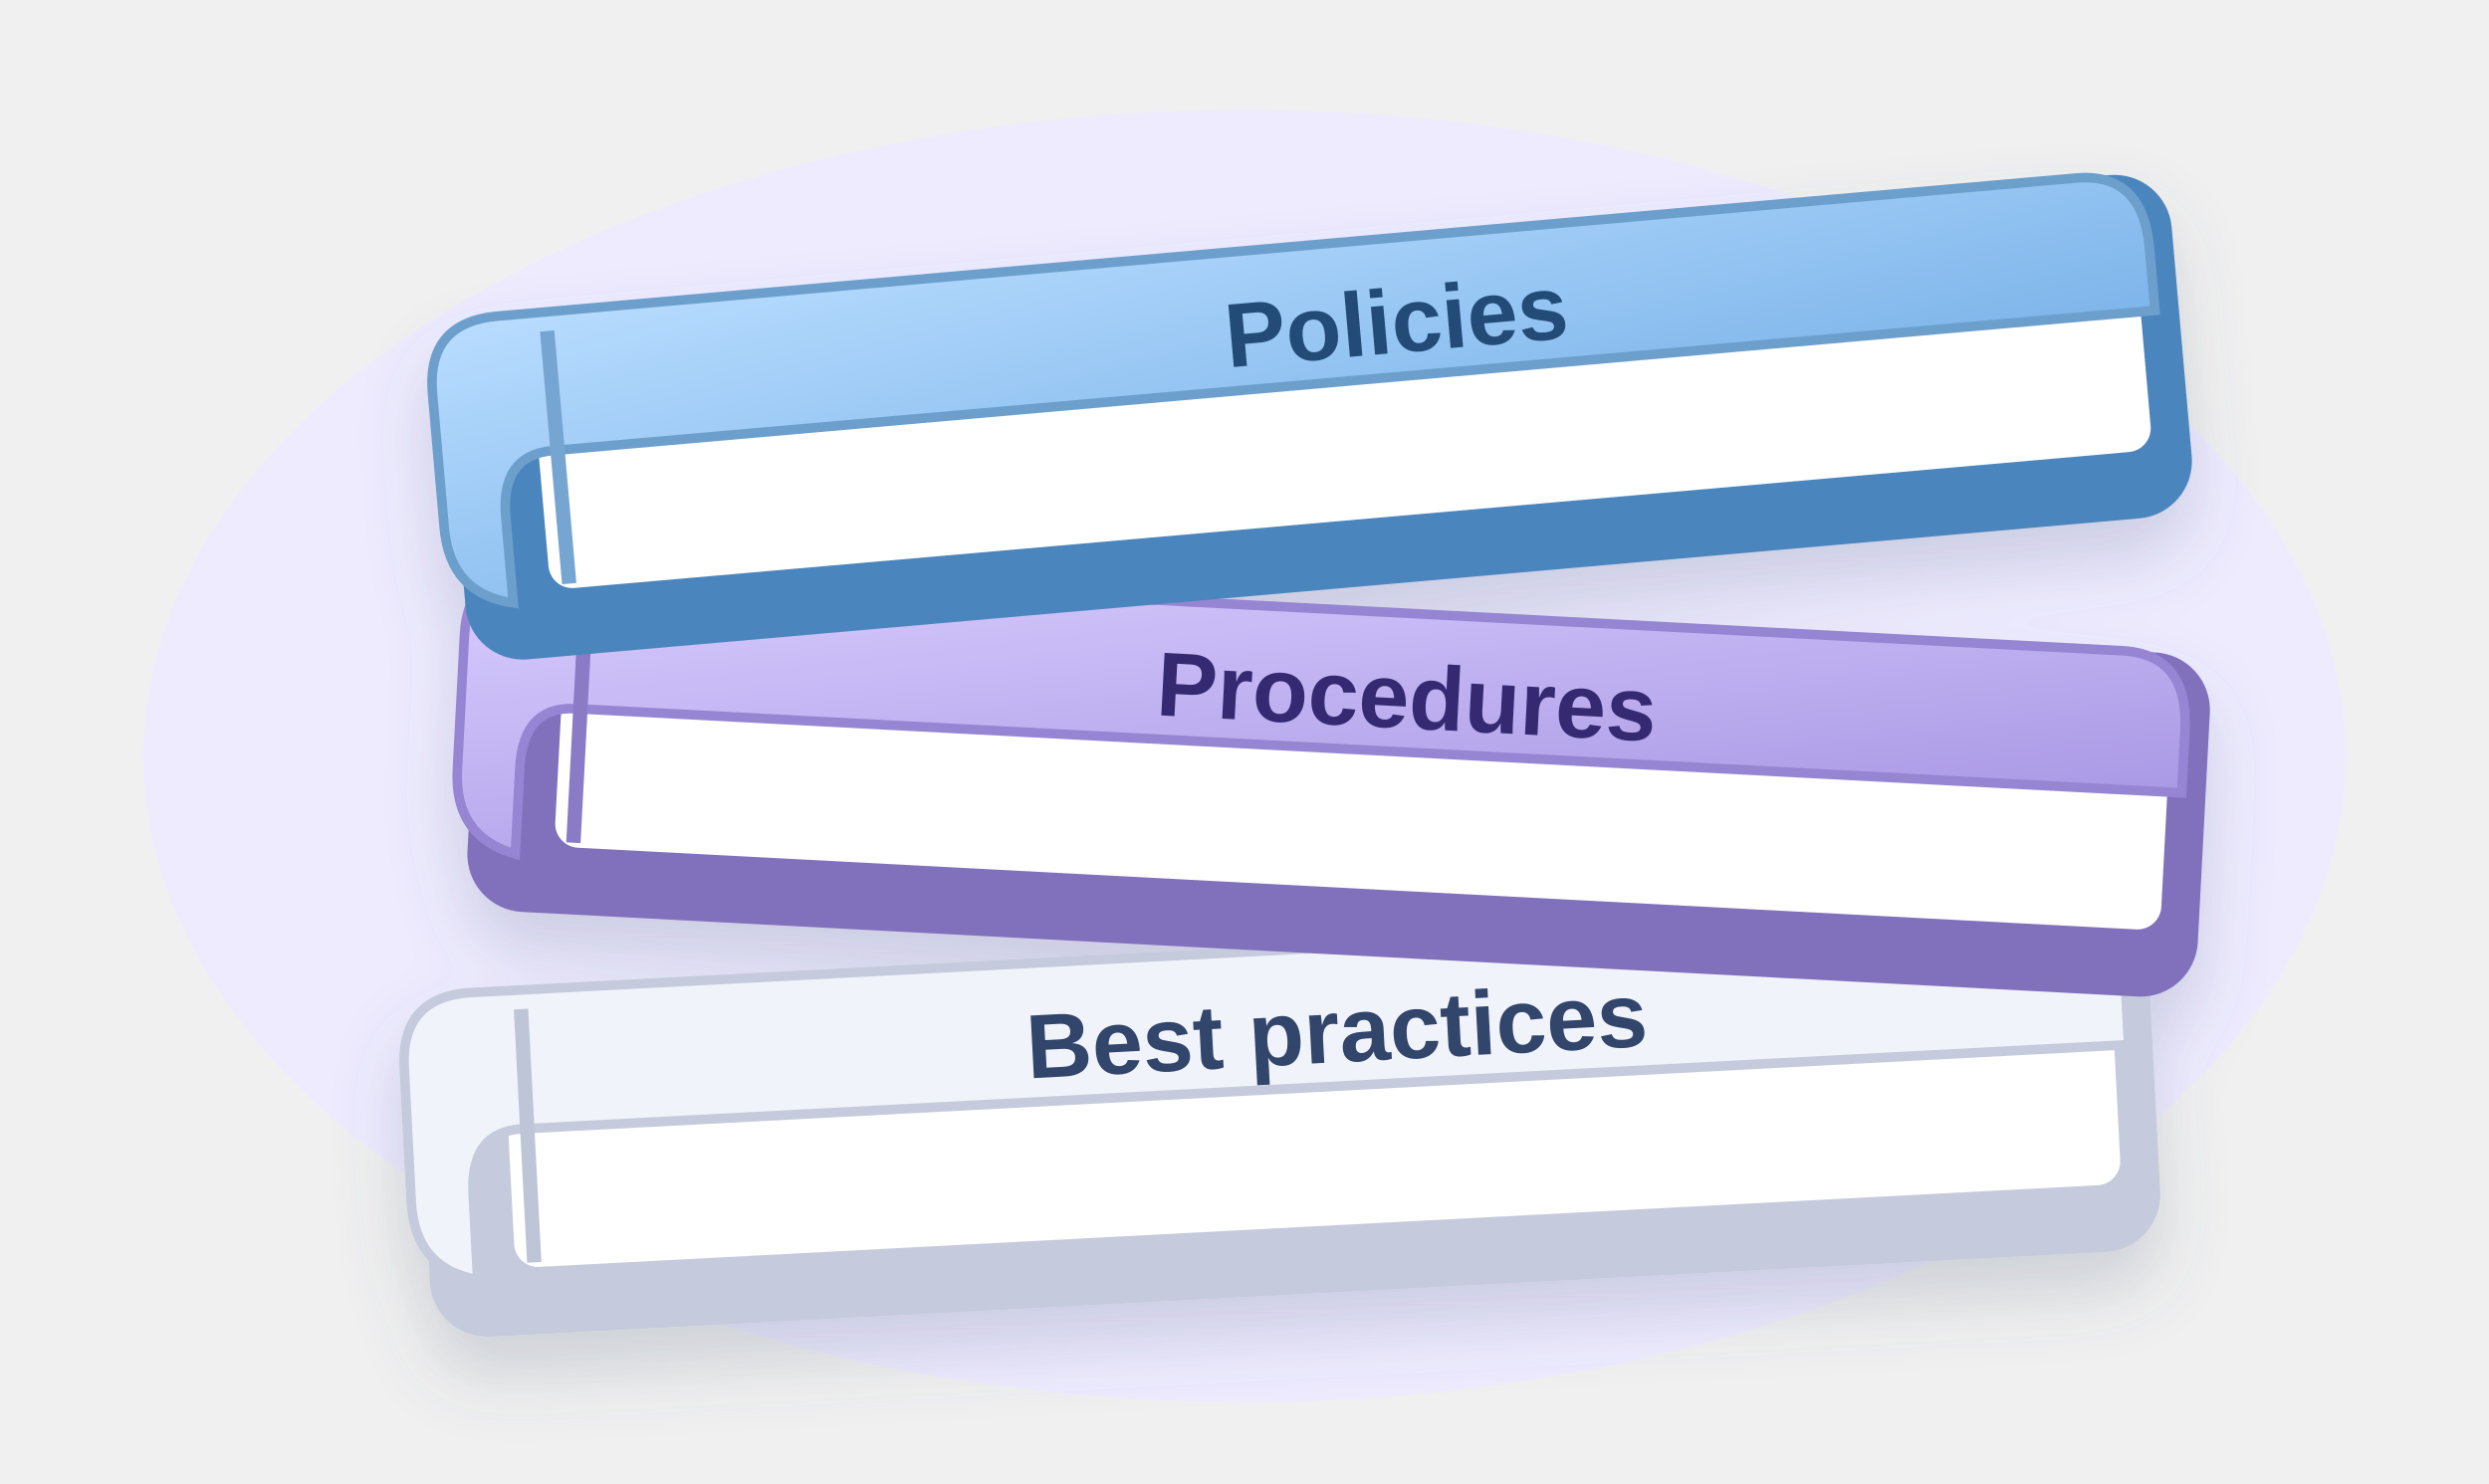
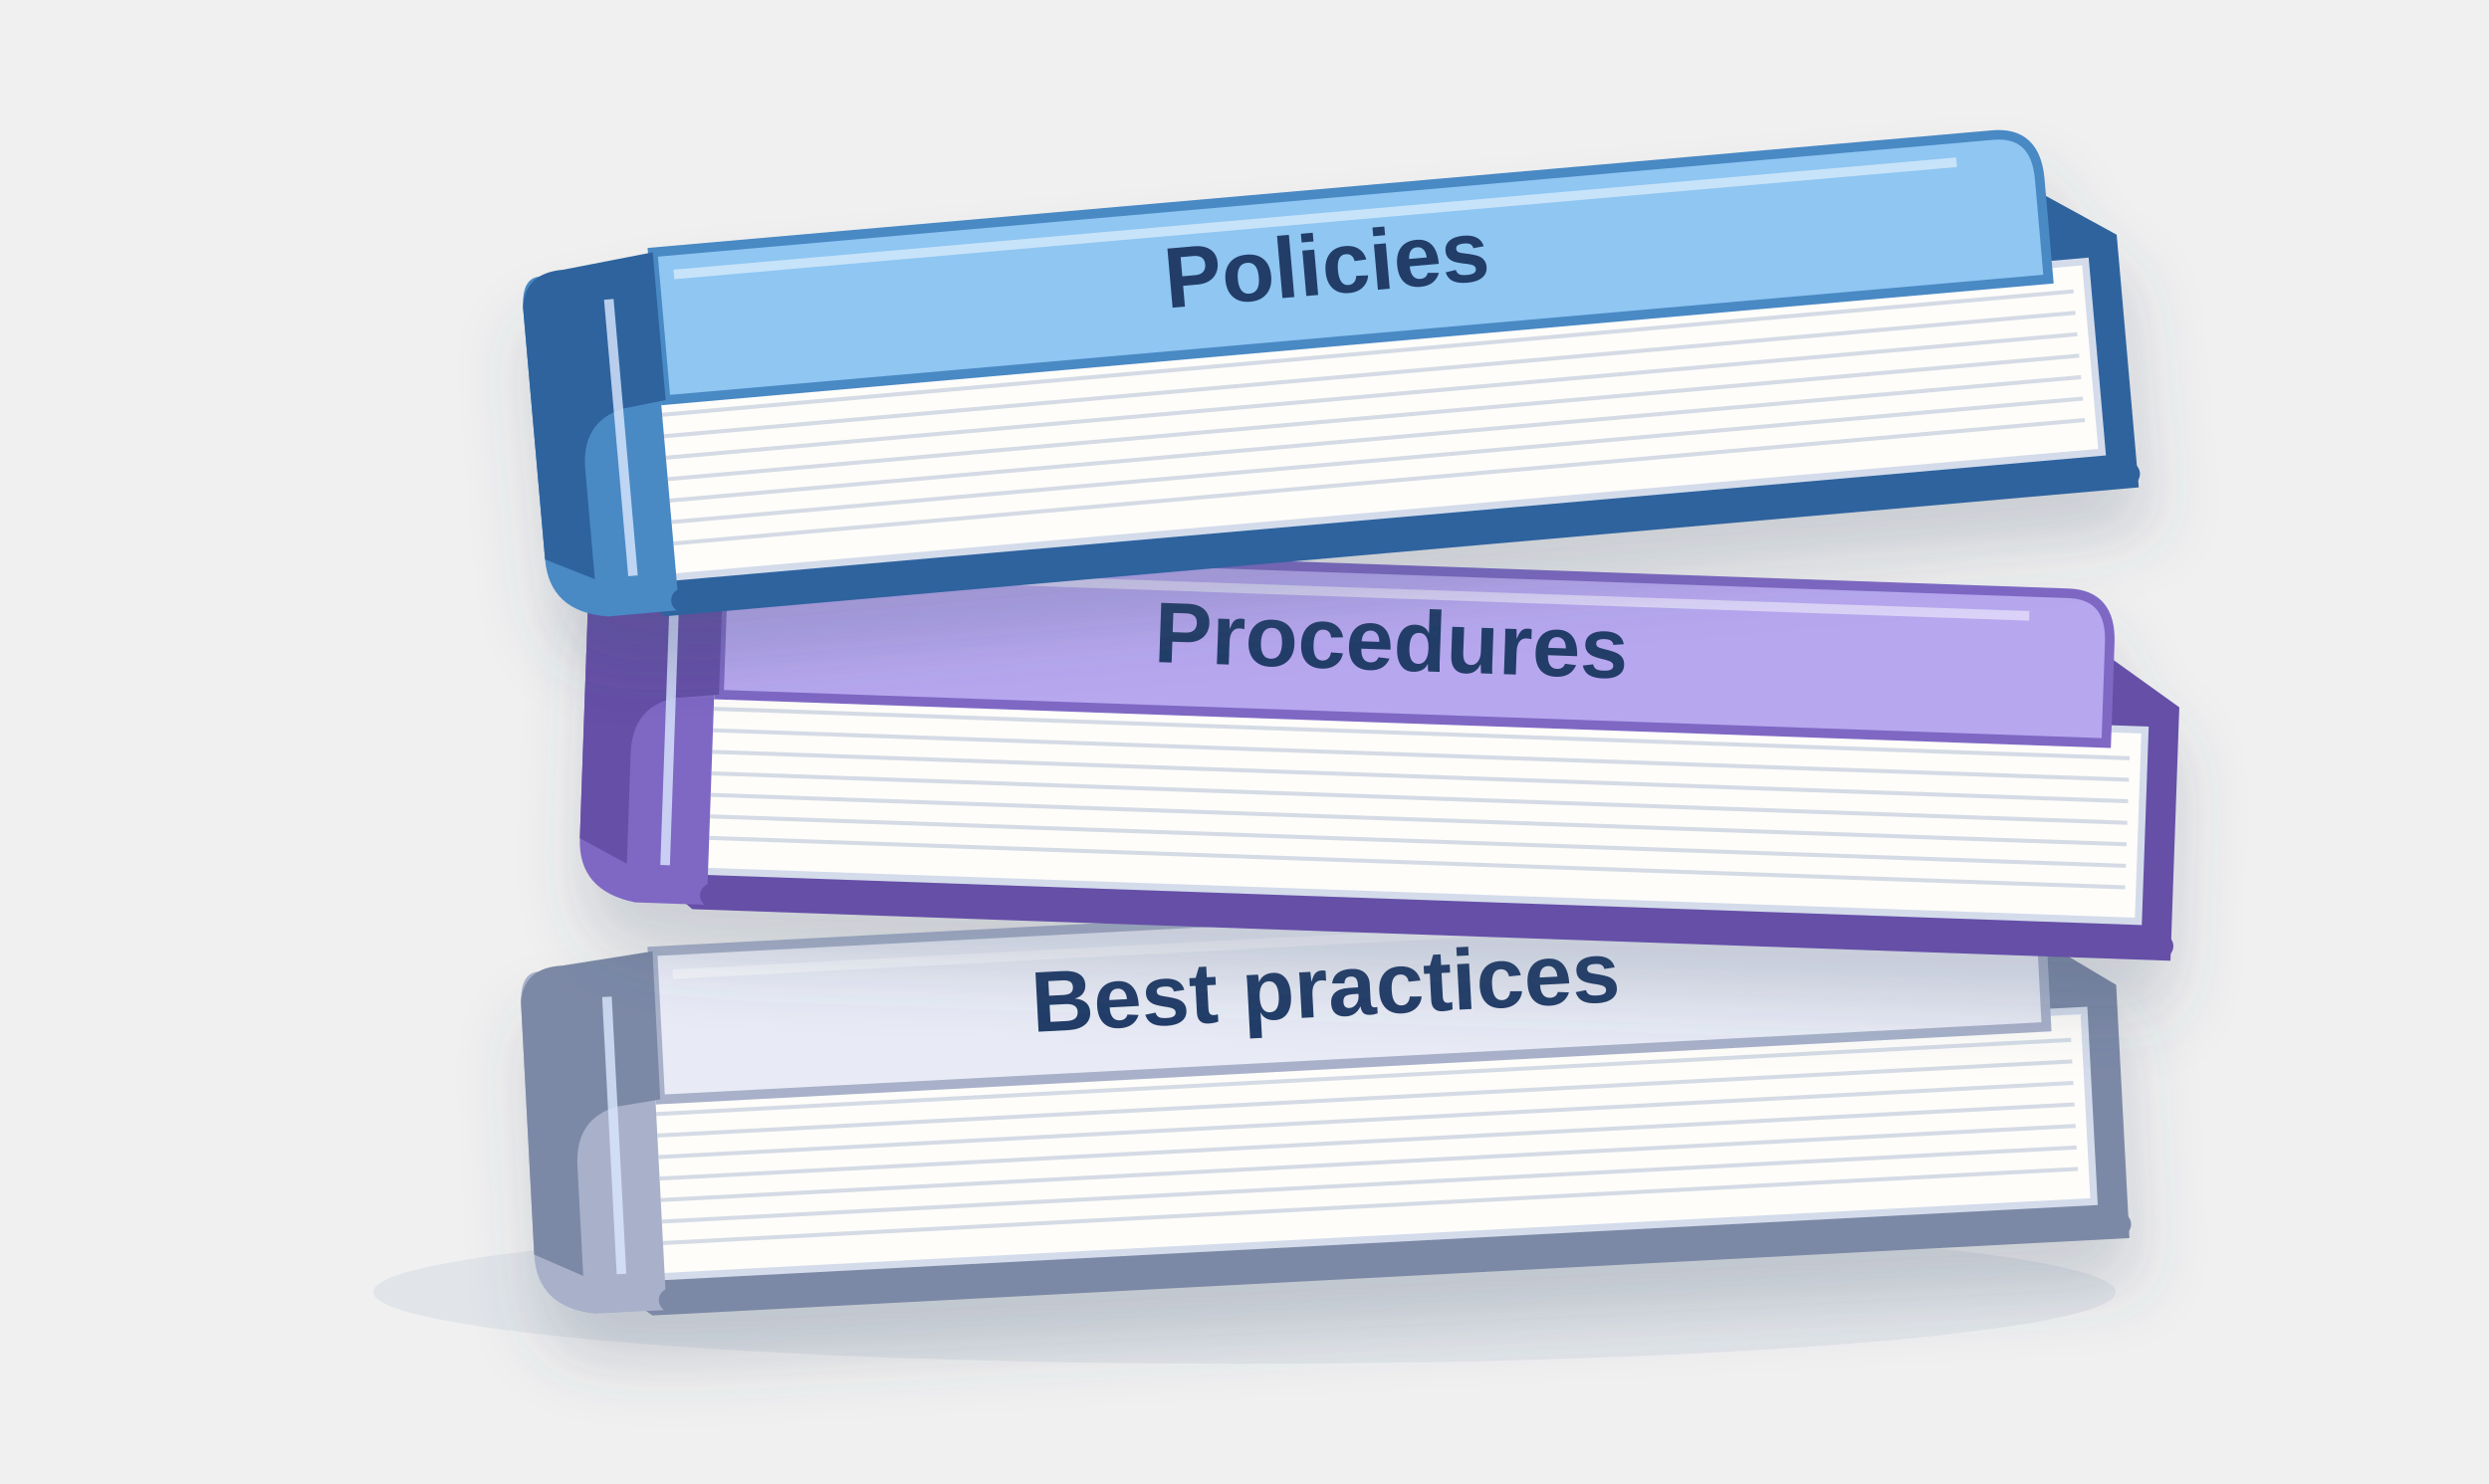
- <svg xmlns="http://www.w3.org/2000/svg" viewBox="0 0 520 310">
+ <svg xmlns="http://www.w3.org/2000/svg" viewBox="0 0 520 310" role="img" aria-labelledby="title desc">
  <defs>
-     <linearGradient id="b" x2="1" y2="1">
-       <stop stop-color="#b9ddff" />
-       <stop offset="1" stop-color="#69a7e3" />
-     </linearGradient>
-     <linearGradient id="p" x2="1" y2="1">
-       <stop stop-color="#d9ceff" />
-       <stop offset="1" stop-color="#9986dc" />
-     </linearGradient>
-     <filter id="s">
-       <feDropShadow dx="0" dy="8" stdDeviation="7" flood-color="#536080" flood-opacity=".22" />
+     <filter id="shadow" x="-25%" y="-35%" width="150%" height="180%">
+       <feDropShadow dx="1" dy="10" stdDeviation="7" flood-color="#415275" flood-opacity=".22" />
    </filter>
  </defs>
-   <ellipse cx="260" cy="158" rx="230" ry="135" fill="#eeebff" />
-   <g filter="url(#s)">
-     <g transform="translate(80 194) rotate(-3 180 35)">
-       <rect x="8" y="5" width="362" height="72" rx="12" fill="#c5cadc" />
-       <rect x="26" y="17" width="336" height="46" rx="5" fill="#fff" />
-       <path d="M20 5H351Q365 5 365 21V34H29Q18 34 18 47V65Q5 62 5 48V20Q5 5 20 5" fill="#f1f3fa" stroke="#c5cadc" stroke-width="2" />
-       <path d="M30 9V62" stroke="#bdc5d7" stroke-width="3" />
-       <text x="135" y="29" font-family="Arial" font-size="19" font-weight="bold" fill="#30446b">Best practices</text>
-     </g>
-     <g transform="translate(91 122) rotate(3 180 35)">
-       <rect x="8" y="5" width="362" height="72" rx="12" fill="#8170bb" />
-       <rect x="26" y="17" width="336" height="46" rx="5" fill="#fff" />
-       <path d="M20 5H351Q365 5 365 21V34H29Q18 34 18 47V65Q5 62 5 48V20Q5 5 20 5" fill="url(#p)" stroke="#9585d2" stroke-width="2" />
-       <path d="M30 9V62" stroke="#8b7ac6" stroke-width="3" />
-       <text x="150" y="29" font-family="Arial" font-size="19" font-weight="bold" fill="#342b71">Procedures</text>
-     </g>
-     <g transform="translate(86 47) rotate(-5 180 35)">
-       <rect x="8" y="5" width="362" height="72" rx="12" fill="#4b85bd" />
-       <rect x="26" y="17" width="336" height="46" rx="5" fill="#fff" />
-       <path d="M20 5H351Q365 5 365 21V34H29Q18 34 18 47V65Q5 62 5 48V20Q5 5 20 5" fill="url(#b)" stroke="#6d9fcd" stroke-width="2" />
-       <path d="M30 9V62" stroke="#76a5d2" stroke-width="3" />
-       <text x="171" y="29" font-family="Arial" font-size="19" font-weight="bold" fill="#234b78">Policies</text>
-     </g>
+   <ellipse cx="260" cy="270" rx="182" ry="15" fill="#7184ad" opacity=".12" />
+   <g transform="translate(93 188) rotate(-3 155 40)" filter="url(#shadow)">
+     <path d="M22 10 L323 10 L350 28 L350 81 L41 81 L22 66 Z" fill="#7c89a6" />
+     <path d="M42 33 L343 33 L343 73 L42 73 Z" fill="#fffdfa" stroke="#d4dceb" stroke-width="1.5" />
+     <path d="M44 39 H340" stroke="#d5dbe5" stroke-width=".85" />
+     <path d="M44 43.5 H340" stroke="#d5dbe5" stroke-width=".85" />
+     <path d="M44 48 H340" stroke="#d5dbe5" stroke-width=".85" />
+     <path d="M44 52.5 H340" stroke="#d5dbe5" stroke-width=".85" />
+     <path d="M44 57 H340" stroke="#d5dbe5" stroke-width=".85" />
+     <path d="M44 61.5 H340" stroke="#d5dbe5" stroke-width=".85" />
+     <path d="M44 66 H340" stroke="#d5dbe5" stroke-width=".85" />
+     <path d="M21 8 Q17 8 17 15 L17 67 Q17 78 29 80 L44 80 L44 29 L330 29 L323 7 Z" fill="#a8b1c9" />
+     <path d="M45 5 L326 5 Q335 5 335 15 L335 36 L45 36 Z" fill="#e8ebf5" stroke="#a8b1c9" stroke-width="2" />
+     <path d="M17 14 Q18 7 26 7 L45 5 L45 36 L36 37 Q27 39 27 49 L27 72 L17 67 Z" fill="#7c89a6" />
+     <path d="M35 14 L35 72" stroke="#dbe9ff" stroke-width="2" opacity=".8" />
+     <path d="M49 10 L318 10" stroke="#fff" stroke-opacity=".5" stroke-width="2" />
+     <text x="185" y="26" font-family="Arial, sans-serif" font-size="18" font-weight="700" fill="#233d67" text-anchor="middle">Best practices</text>
+     <path d="M45 78 L348 78" stroke="#7c89a6" stroke-width="5" stroke-linecap="round" />
+   </g>
+   <g transform="translate(105 113) rotate(2 155 40)" filter="url(#shadow)">
+     <path d="M22 10 L323 10 L350 28 L350 81 L41 81 L22 66 Z" fill="#6550a7" />
+     <path d="M42 33 L343 33 L343 73 L42 73 Z" fill="#fffdfa" stroke="#d4dceb" stroke-width="1.5" />
+     <path d="M44 39 H340" stroke="#d5dbe5" stroke-width=".85" />
+     <path d="M44 43.5 H340" stroke="#d5dbe5" stroke-width=".85" />
+     <path d="M44 48 H340" stroke="#d5dbe5" stroke-width=".85" />
+     <path d="M44 52.5 H340" stroke="#d5dbe5" stroke-width=".85" />
+     <path d="M44 57 H340" stroke="#d5dbe5" stroke-width=".85" />
+     <path d="M44 61.5 H340" stroke="#d5dbe5" stroke-width=".85" />
+     <path d="M44 66 H340" stroke="#d5dbe5" stroke-width=".85" />
+     <path d="M21 8 Q17 8 17 15 L17 67 Q17 78 29 80 L44 80 L44 29 L330 29 L323 7 Z" fill="#7e68c4" />
+     <path d="M45 5 L326 5 Q335 5 335 15 L335 36 L45 36 Z" fill="#b7a7ef" stroke="#7e68c4" stroke-width="2" />
+     <path d="M17 14 Q18 7 26 7 L45 5 L45 36 L36 37 Q27 39 27 49 L27 72 L17 67 Z" fill="#6550a7" />
+     <path d="M35 14 L35 72" stroke="#dbe9ff" stroke-width="2" opacity=".8" />
+     <path d="M49 10 L318 10" stroke="#fff" stroke-opacity=".5" stroke-width="2" />
+     <text x="185" y="26" font-family="Arial, sans-serif" font-size="18" font-weight="700" fill="#233d67" text-anchor="middle">Procedures</text>
+     <path d="M45 78 L348 78" stroke="#6550a7" stroke-width="5" stroke-linecap="round" />
+   </g>
+   <g transform="translate(94 38) rotate(-5 155 40)" filter="url(#shadow)">
+     <path d="M22 10 L323 10 L350 28 L350 81 L41 81 L22 66 Z" fill="#2d639e" />
+     <path d="M42 33 L343 33 L343 73 L42 73 Z" fill="#fffdfa" stroke="#d4dceb" stroke-width="1.5" />
+     <path d="M44 39 H340" stroke="#d5dbe5" stroke-width=".85" />
+     <path d="M44 43.5 H340" stroke="#d5dbe5" stroke-width=".85" />
+     <path d="M44 48 H340" stroke="#d5dbe5" stroke-width=".85" />
+     <path d="M44 52.5 H340" stroke="#d5dbe5" stroke-width=".85" />
+     <path d="M44 57 H340" stroke="#d5dbe5" stroke-width=".85" />
+     <path d="M44 61.5 H340" stroke="#d5dbe5" stroke-width=".85" />
+     <path d="M44 66 H340" stroke="#d5dbe5" stroke-width=".85" />
+     <path d="M21 8 Q17 8 17 15 L17 67 Q17 78 29 80 L44 80 L44 29 L330 29 L323 7 Z" fill="#4a89c4" />
+     <path d="M45 5 L326 5 Q335 5 335 15 L335 36 L45 36 Z" fill="#8fc6f2" stroke="#4a89c4" stroke-width="2" />
+     <path d="M17 14 Q18 7 26 7 L45 5 L45 36 L36 37 Q27 39 27 49 L27 72 L17 67 Z" fill="#2d639e" />
+     <path d="M35 14 L35 72" stroke="#dbe9ff" stroke-width="2" opacity=".8" />
+     <path d="M49 10 L318 10" stroke="#fff" stroke-opacity=".5" stroke-width="2" />
+     <text x="185" y="26" font-family="Arial, sans-serif" font-size="18" font-weight="700" fill="#233d67" text-anchor="middle">Policies</text>
+     <path d="M45 78 L348 78" stroke="#2d639e" stroke-width="5" stroke-linecap="round" />
  </g>
</svg>
